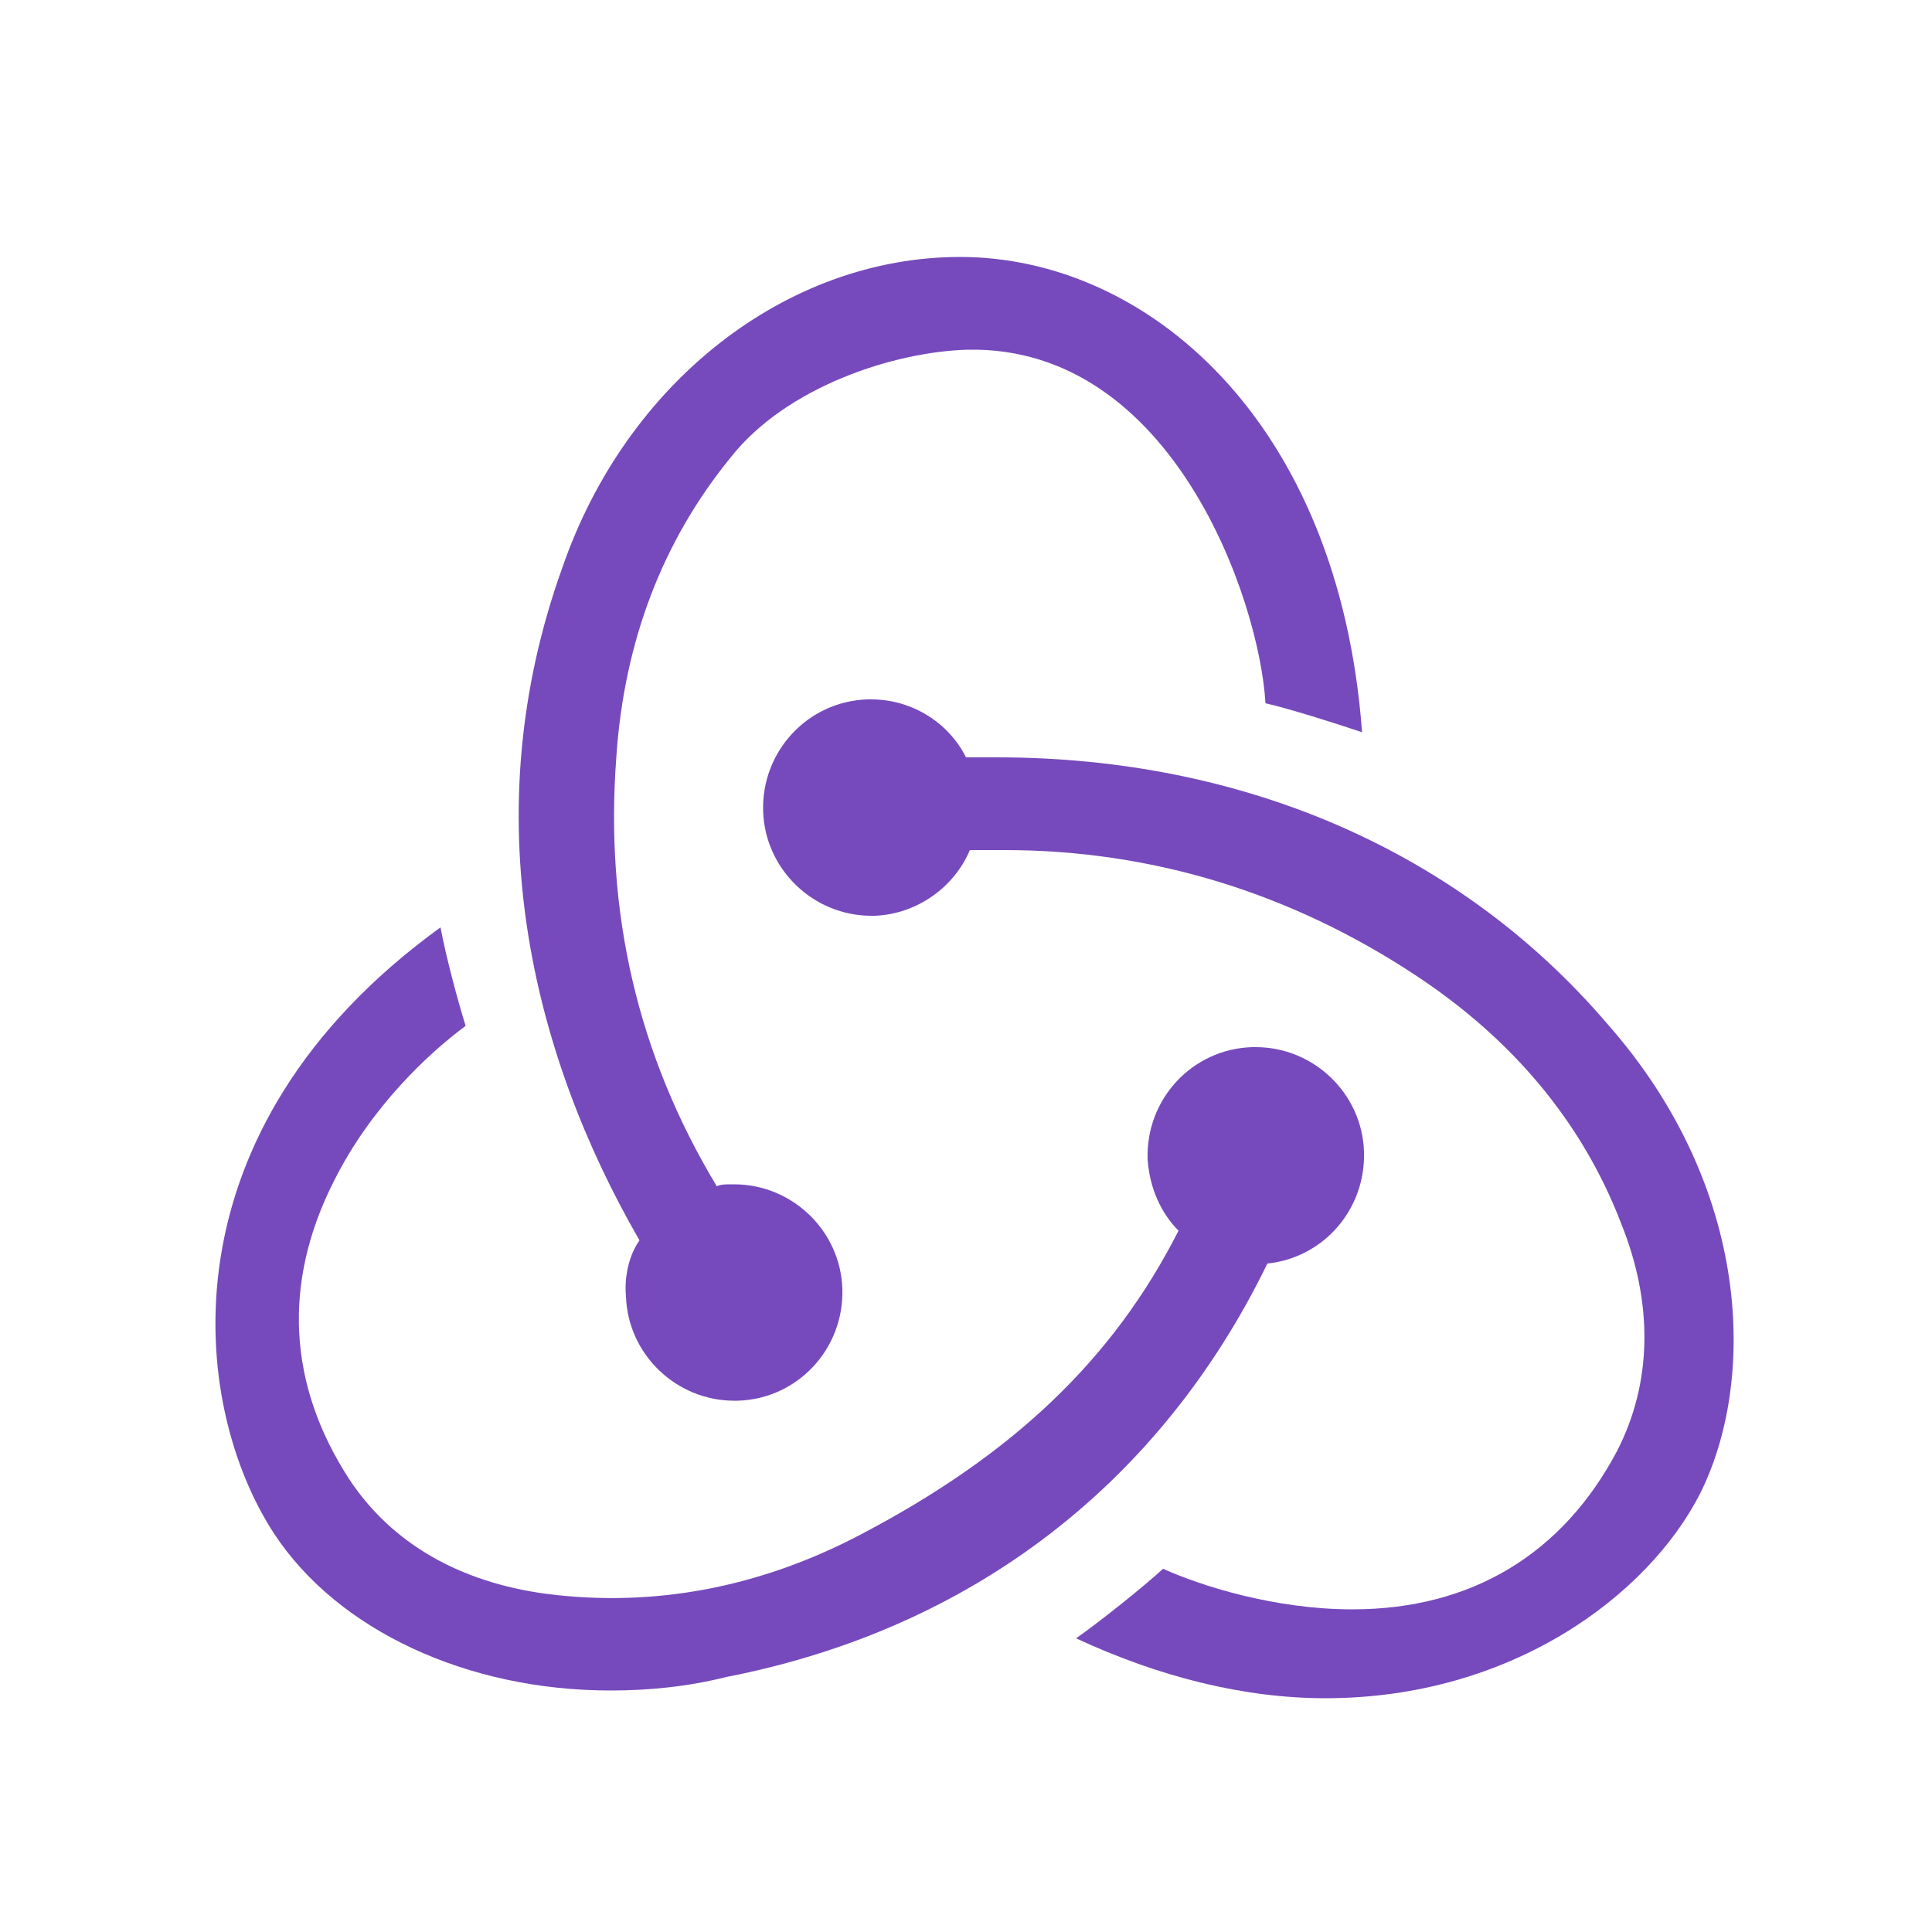
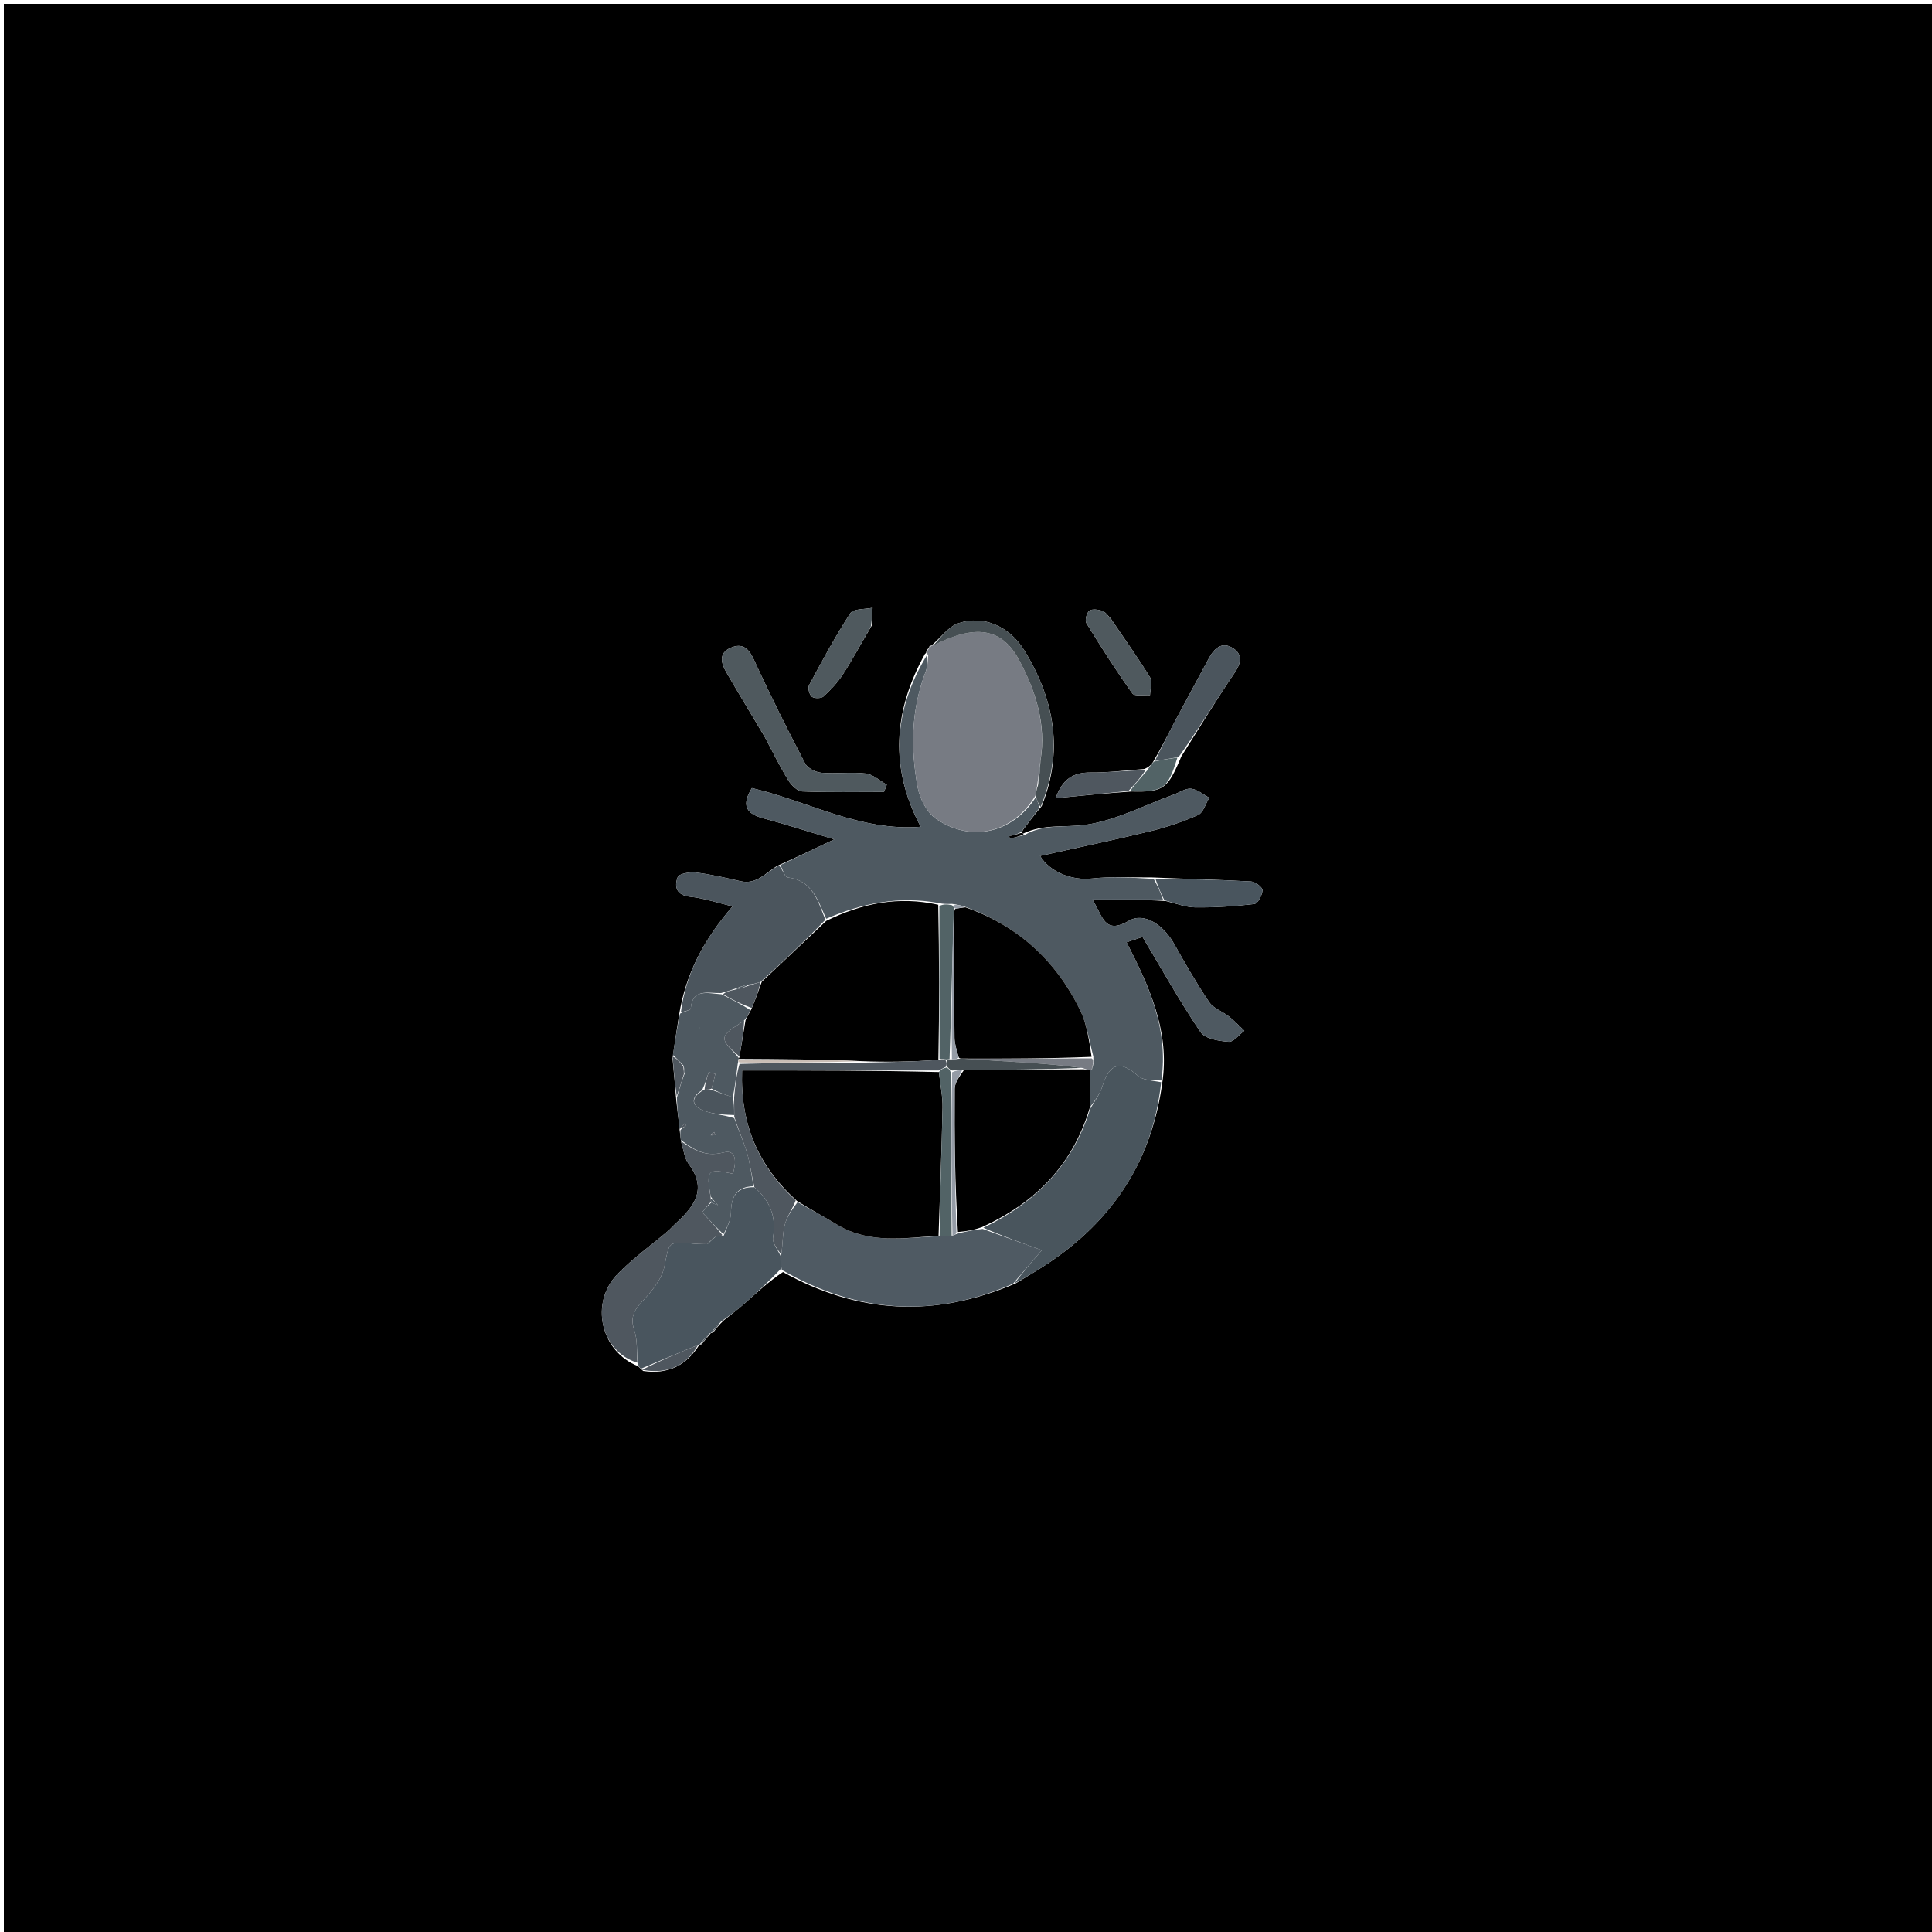
- <svg xmlns="http://www.w3.org/2000/svg" viewBox="0 0 100 100">
-   <g fill="#764ABC">
-     <path d="M65.6 65.4c2.9-.3 5.1-2.8 5-5.8-.1-3-2.6-5.4-5.6-5.4h-.2c-3.1.1-5.5 2.7-5.4 5.8.1 1.5.7 2.8 1.6 3.7-3.4 6.7-8.6 11.6-16.4 15.7-5.3 2.8-10.8 3.8-16.3 3.1-4.5-.6-8-2.6-10.2-5.9-3.2-4.9-3.5-10.2-.8-15.5 1.9-3.8 4.9-6.6 6.8-8-.4-1.3-1-3.5-1.3-5.1-14.5 10.5-13 24.7-8.6 31.4 3.3 5 10 8.1 17.4 8.1 2 0 4-.2 6-.7 12.8-2.5 22.5-10.1 28-21.4z" />
-     <path d="M83.2 53c-7.6-8.9-18.8-13.8-31.6-13.8H50c-.9-1.8-2.8-3-4.9-3h-.2c-3.1.1-5.5 2.7-5.4 5.8.1 3 2.6 5.4 5.6 5.4h.2c2.2-.1 4.1-1.5 4.9-3.4H52c7.6 0 14.8 2.2 21.3 6.5 5 3.3 8.6 7.6 10.6 12.8 1.7 4.2 1.6 8.3-.2 11.8-2.8 5.3-7.5 8.2-13.7 8.2-4 0-7.8-1.2-9.8-2.1-1.1 1-3.1 2.6-4.5 3.6 4.3 2 8.7 3.1 12.9 3.1 9.6 0 16.7-5.3 19.4-10.6 2.9-5.8 2.7-15.8-4.8-24.3z" />
-     <path d="M32.4 67.1c.1 3 2.6 5.4 5.6 5.4h.2c3.1-.1 5.5-2.7 5.4-5.8-.1-3-2.6-5.4-5.6-5.4h-.2c-.2 0-.5 0-.7.1-4.1-6.8-5.8-14.2-5.2-22.2.4-6 2.4-11.2 5.9-15.5 2.9-3.7 8.5-5.5 12.3-5.6 10.6-.2 15.1 13 15.4 18.3 1.3.3 3.5 1 5 1.5-1.2-16.2-11.2-24.6-20.8-24.6-9 0-17.3 6.5-20.6 16.1-4.6 12.8-1.6 25.1 4 34.8-.5.7-.8 1.8-.7 2.9z" />
-   </g>
+ <svg xmlns="http://www.w3.org/2000/svg" version="1.1" id="Layer_1" x="0px" y="0px" width="100%" viewBox="0 0 500 500" enable-background="new 0 0 500 500" xml:space="preserve">
+   <path fill="#000000" opacity="1" stroke="none" d=" M219,501   C146,501 73.5,501 1,501   C1,334.333 1,167.667 1,1   C167.667,1 334.333,1 501,1   C501,167.667 501,334.333 501,501   C407.167,501 313.333,501 219,501  M184.596,344.846   C185.311,343.874 186.025,342.903 187.377,341.648   C189.162,340.212 191.005,338.842 192.718,337.325   C195.855,334.545 198.916,331.679 202.633,329.201   C221.968,339.989 241.796,341.145 262.848,332.142   C264.807,330.951 266.777,329.776 268.725,328.566   C286.869,317.296 298.192,301.513 300.951,279.073   C302.474,266.234 297.286,255.046 291.55,243.859   C293.56,243.188 294.903,242.74 295.681,242.48   C300.731,250.912 305.373,259.241 310.697,267.108   C311.874,268.846 315.43,269.414 317.96,269.611   C319.235,269.71 320.669,267.769 322.031,266.751   C320.715,265.518 319.475,264.189 318.065,263.076   C316.4,261.762 314.052,260.997 312.942,259.357   C309.658,254.506 306.732,249.401 303.869,244.282   C301.14,239.405 296.112,236.002 292.197,238.279   C285.675,242.071 285.418,236.981 282.691,232.785   C289.443,232.785 295.216,232.785 301.701,233.19   C304.24,233.768 306.773,234.801 309.318,234.828   C314.415,234.884 319.538,234.563 324.599,233.962   C325.503,233.854 326.681,231.667 326.73,230.402   C326.759,229.649 324.866,228.188 323.777,228.127   C315.523,227.667 307.254,227.474 298.061,227.082   C292.915,227.137 287.725,226.794 282.636,227.358   C277.305,227.949 271.707,225.661 269.157,221.515   C278.384,219.468 287.957,217.481 297.453,215.176   C301.751,214.133 306.014,212.722 310.044,210.922   C311.409,210.312 312.012,207.994 312.963,206.456   C311.398,205.626 309.887,204.291 308.253,204.119   C306.803,203.966 305.222,205.116 303.691,205.671   C296.107,208.416 288.693,212.368 280.877,213.472   C275.602,214.216 270.073,213.164 264.71,215.766   C264.575,215.645 264.44,215.524 264.69,214.858   C266.138,212.928 267.586,210.999 269.607,208.588   C275.287,194.314 272.898,180.947 265.02,168.224   C261.283,162.186 254.648,159.11 248.094,161.273   C245.421,162.155 243.425,165.09 241.069,167.052   C241.069,167.052 241.084,167.116 240.629,167.117   C240.432,167.483 240.234,167.85 239.758,168.515   C239.657,168.847 239.777,169.044 239.4,169.2   C231.204,183.918 230.181,198.819 238.281,213.965   C222.694,215.235 209.162,207.352 194.585,203.951   C192.057,208.057 192.714,210.48 197.406,211.733   C203.583,213.384 209.672,215.365 215.906,217.236   C210.917,219.61 206.428,221.747 201.234,224.044   C198.214,225.81 195.841,229.021 191.625,228.054   C187.804,227.178 183.965,226.282 180.083,225.808   C178.516,225.617 175.719,226.113 175.384,227.008   C174.435,229.542 175.058,231.722 178.7,232.092   C182.122,232.439 185.462,233.596 189.575,234.572   C182.266,243.062 177.517,251.742 175.743,262.671   C175.206,266.114 174.668,269.556 174.046,273.896   C174.36,277.267 174.674,280.637 175.03,284.87   C175.302,287.299 175.574,289.729 175.902,292.036   C175.902,292.036 175.816,292.143 175.943,292.851   C176.011,293.566 176.079,294.281 176.316,295.707   C176.929,297.568 177.118,299.745 178.228,301.235   C183.255,307.98 179.43,312.468 174.644,316.838   C174.032,317.397 173.502,318.05 172.87,318.585   C168.507,322.286 163.798,325.646 159.823,329.724   C152.536,337.2 155.475,349.826 165.159,353.576   C165.364,353.842 165.614,354.055 166.446,354.808   C172.803,355.759 177.632,353.429 181.007,347.996   C181.007,347.996 181.013,348.019 181.618,347.879   C182.377,346.911 183.137,345.943 183.951,345.023   C183.951,345.023 183.999,344.968 184.596,344.846  M296.111,199.023   C291.501,199.352 286.889,199.972 282.283,199.926   C277.722,199.881 274.916,201.668 273.224,206.563   C279.828,205.915 285.92,205.317 292.872,204.84   C301.103,205.023 302.188,204.242 305.719,195.772   C310.291,188.537 314.712,181.2 319.515,174.122   C321.264,171.544 321.587,169.333 319.096,167.745   C316.227,165.916 314.216,167.81 312.822,170.412   C309.881,175.898 306.888,181.357 303.976,186.858   C302.213,190.19 300.563,193.581 298.365,197.266   C297.915,197.88 297.465,198.494 296.111,199.023  M197.892,190.677   C199.91,194.453 201.793,198.31 204.019,201.958   C204.791,203.224 206.379,204.774 207.649,204.824   C214.683,205.102 221.734,204.957 228.778,204.957   C229.02,204.332 229.262,203.706 229.503,203.081   C227.685,202.068 225.943,200.407 224.032,200.181   C220.259,199.734 216.373,200.312 212.574,199.989   C211.078,199.862 209.006,198.815 208.362,197.579   C203.748,188.732 199.274,179.802 195.115,170.733   C193.739,167.733 192.12,166.339 189.104,167.648   C185.914,169.032 186.624,171.625 187.941,173.914   C191.059,179.33 194.334,184.656 197.892,190.677  M225.576,161.954   C225.657,160.397 225.738,158.841 225.82,157.284   C223.848,157.716 220.861,157.487 220.075,158.692   C216.163,164.694 212.77,171.04 209.377,177.363   C209,178.066 209.463,179.805 210.118,180.311   C210.764,180.81 212.542,180.782 213.135,180.236   C215.009,178.514 216.806,176.6 218.182,174.469   C220.672,170.611 222.836,166.542 225.576,161.954  M287.481,160.106   C286.766,159.413 286.16,158.403 285.307,158.107   C284.251,157.74 282.645,157.51 281.915,158.063   C281.209,158.598 280.721,160.568 281.158,161.281   C284.948,167.45 288.85,173.562 293.054,179.452   C293.641,180.274 296.052,179.794 297.619,179.917   C297.671,178.381 298.34,176.468 297.671,175.373   C294.61,170.363 291.175,165.581 287.481,160.106  z" />
+   <path fill="#4E5961" opacity="1" stroke="none" d=" M300.99,232.785   C295.216,232.785 289.443,232.785 282.691,232.785   C285.418,236.981 285.675,242.071 292.197,238.279   C296.112,236.002 301.14,239.405 303.869,244.282   C306.732,249.401 309.658,254.506 312.942,259.357   C314.052,260.997 316.4,261.762 318.065,263.076   C319.475,264.189 320.715,265.518 322.031,266.751   C320.669,267.769 319.235,269.71 317.96,269.611   C315.43,269.414 311.874,268.846 310.697,267.108   C305.373,259.241 300.731,250.912 295.681,242.48   C294.903,242.74 293.56,243.188 291.55,243.859   C297.286,255.046 302.474,266.234 300.563,279.613   C298.26,279.612 295.859,279.619 294.517,278.43   C289.898,274.341 287.155,275.124 285.246,281.254   C284.611,283.295 283.186,285.089 282.061,286.579   C282.02,283.095 282.039,280.028 282.167,276.933   C282.274,276.904 282.467,277.014 282.577,276.843   C282.781,276.278 282.876,275.883 282.953,275.214   C282.948,274.571 282.961,274.204 282.961,273.442   C281.834,269.134 281.271,264.95 279.507,261.355   C273.244,248.585 263.406,239.572 249.592,234.625   C248.456,234.262 247.589,234.093 246.365,233.932   C245.061,233.963 244.112,233.988 242.869,233.691   C232.555,231.853 223.097,233.757 213.816,237.783   C211.592,232.879 210.176,227.788 203.828,227.084   C203.089,227.002 202.563,224.997 201.939,223.884   C206.428,221.747 210.917,219.61 215.906,217.236   C209.672,215.365 203.583,213.384 197.406,211.733   C192.714,210.48 192.057,208.057 194.585,203.951   C209.162,207.352 222.694,215.235 238.281,213.965   C230.181,198.819 231.204,183.918 239.864,169.583   C240.082,171.261 240.023,172.629 239.557,173.84   C235.798,183.628 235.615,193.731 237.502,203.812   C238.059,206.783 239.94,210.365 242.346,211.979   C251.627,218.205 262.166,215.452 268.109,206.246   C268.527,207.38 268.78,208.225 269.034,209.069   C267.586,210.999 266.138,212.928 264.274,215.333   C262.971,216.009 262.085,216.21 261.198,216.411   C261.245,216.622 261.293,216.834 261.341,217.046   C262.598,216.741 263.856,216.436 265.113,216.131   C270.073,213.164 275.602,214.216 280.877,213.472   C288.693,212.368 296.107,208.416 303.691,205.671   C305.222,205.116 306.803,203.966 308.253,204.119   C309.887,204.291 311.398,205.626 312.963,206.456   C312.012,207.994 311.409,210.312 310.044,210.922   C306.014,212.722 301.751,214.133 297.453,215.176   C287.957,217.481 278.384,219.468 269.157,221.515   C271.707,225.661 277.305,227.949 282.636,227.358   C287.725,226.794 292.915,227.137 298.583,227.467   C299.734,229.496 300.362,231.141 300.99,232.785  z" />
+   <path fill="#777B83" opacity="1" stroke="none" d=" M267.944,205.957   C262.166,215.452 251.627,218.205 242.346,211.979   C239.94,210.365 238.059,206.783 237.502,203.812   C235.615,193.731 235.798,183.628 239.557,173.84   C240.023,172.629 240.082,171.261 240.223,169.536   C239.777,169.044 239.657,168.847 240.191,168.12   C240.778,167.523 240.931,167.319 241.084,167.116   C241.084,167.116 241.069,167.052 241.457,167.053   C252.32,161.541 259.162,162.393 263.671,170.704   C268.052,178.779 270.842,187.481 269.19,197.345   C268.91,199.497 268.701,201.268 268.402,203.399   C268.19,204.492 268.067,205.225 267.944,205.957  z" />
+   <path fill="#4F5A63" opacity="1" stroke="none" d=" M262.139,332.247   C241.796,341.145 221.968,339.989 202.32,328.64   C202.003,327.052 201.998,326.025 202.195,324.724   C202.611,321.915 202.501,319.295 203.136,316.871   C203.683,314.783 205.079,312.918 206.41,311.106   C210.068,313.168 213.454,315.016 216.758,317.002   C225.048,321.982 234.022,320.375 243.168,319.902   C244.392,319.928 245.342,319.878 246.49,319.765   C247.074,319.546 247.46,319.39 248.231,319.135   C250.401,318.648 252.186,318.261 254.312,318.044   C259.688,320.007 264.722,321.801 269.632,323.549   C266.889,326.733 264.514,329.49 262.139,332.247  z" />
+   <path fill="#49555D" opacity="1" stroke="none" d=" M262.493,332.194   C264.514,329.49 266.889,326.733 269.632,323.549   C264.722,321.801 259.688,320.007 254.487,317.742   C268.007,311.237 277.646,301.487 282.121,286.997   C283.186,285.089 284.611,283.295 285.246,281.254   C287.155,275.124 289.898,274.341 294.517,278.43   C295.859,279.619 298.26,279.612 300.505,280.073   C298.192,301.513 286.869,317.296 268.725,328.566   C266.777,329.776 264.807,330.951 262.493,332.194  z" />
+   <path fill="#49555E" opacity="1" stroke="none" d=" M201.993,324.998   C201.998,326.025 202.003,327.052 202.009,328.465   C198.916,331.679 195.855,334.545 192.718,337.325   C191.005,338.842 189.162,340.212 186.767,341.9   C185.438,343.09 184.718,344.029 183.999,344.968   C183.999,344.968 183.951,345.023 183.624,345.106   C182.536,346.132 181.775,347.075 181.013,348.019   C181.013,348.019 181.007,347.996 180.649,348.072   C175.497,350.17 170.704,352.192 165.91,354.214   C165.614,354.055 165.364,353.842 165.064,352.899   C164.743,349.582 165.002,346.777 164.172,344.343   C163.077,341.132 163.945,339.232 166.153,336.87   C168.587,334.266 171.264,331.111 171.94,327.808   C173.261,321.351 172.715,321.249 179.51,321.863   C180.669,321.968 181.839,321.952 183.251,321.846   C183.996,321.134 184.494,320.568 185.327,320   C186.109,319.997 186.556,319.994 187.277,319.808   C188.124,317.69 189.149,315.762 189.174,313.82   C189.227,309.729 190.541,307.13 195.232,307.245   C199.449,310.871 200.9,315.023 200.061,320.265   C199.831,321.703 201.303,323.413 201.993,324.998  z" />
+   <path fill="#4B555D" opacity="1" stroke="none" d=" M201.586,223.964   C202.563,224.997 203.089,227.002 203.828,227.084   C210.176,227.788 211.592,232.879 213.605,238.046   C208.126,243.747 202.641,248.9 196.833,254.126   C195.671,254.469 194.832,254.74 193.834,254.782   C192.451,255.037 191.227,255.52 189.689,256.057   C188.582,256.409 187.791,256.708 186.598,257.005   C183.04,257.063 179.193,255.775 178.754,261.043   C178.721,261.434 177.091,261.692 176.204,262.011   C177.517,251.742 182.266,243.062 189.575,234.572   C185.462,233.596 182.122,232.439 178.7,232.092   C175.058,231.722 174.435,229.542 175.384,227.008   C175.719,226.113 178.516,225.617 180.083,225.808   C183.965,226.282 187.804,227.178 191.625,228.054   C195.841,229.021 198.214,225.81 201.586,223.964  z" />
+   <path fill="#4E5961" opacity="1" stroke="none" d=" M175.974,262.341   C177.091,261.692 178.721,261.434 178.754,261.043   C179.193,255.775 183.04,257.063 186.743,257.319   C189.614,258.784 191.938,259.935 194.18,261.4   C193.715,262.474 193.333,263.234 192.59,264.087   C190.54,265.643 187.689,266.97 187.499,268.607   C187.317,270.167 189.912,272.049 191.281,273.918   C191.276,274.047 191.018,274.036 191.023,274.268   C191.027,274.5 191.1,274.958 190.929,275.322   C190.505,278.457 190.251,281.228 189.639,283.953   C187.522,283.27 185.762,282.633 184.166,281.727   C184.593,280.278 184.855,279.098 185.118,277.919   C184.549,277.77 183.98,277.621 183.411,277.473   C182.94,278.98 182.47,280.488 181.705,282.124   C178.373,284.239 179.3,286.288 181.872,287.34   C184.386,288.367 187.273,288.481 190.027,289.381   C191.183,292.677 192.509,295.529 193.376,298.515   C194.174,301.267 194.479,304.162 195.001,306.994   C190.541,307.13 189.227,309.729 189.174,313.82   C189.149,315.762 188.124,317.69 187.227,319.45   C185.335,317.602 183.768,315.929 181.716,313.738   C182.264,313.079 183.13,312.038 184.119,311.195   C184.763,311.556 185.284,311.718 185.805,311.88   C185.204,311.251 184.603,310.621 183.916,309.626   C182.69,302.737 183.087,302.342 189.659,303.77   C190.518,301.069 190.792,297.35 187.239,298.264   C182.317,299.53 179.436,297.401 176.147,294.996   C176.079,294.281 176.011,293.566 176.112,292.439   C176.726,291.795 177.172,291.563 177.617,291.331   C177.471,291.138 177.326,290.945 177.181,290.752   C176.736,291.221 176.291,291.69 175.846,292.159   C175.574,289.729 175.302,287.299 175.162,284.12   C175.86,281.578 176.425,279.786 177.16,277.888   C177.22,277.186 177.111,276.589 176.851,275.729   C175.843,274.643 174.986,273.821 174.13,272.998   C174.668,269.556 175.206,266.114 175.974,262.341  M183.943,293.821   C184.321,293.811 184.699,293.801 185.077,293.791   C185.008,293.518 184.94,293.244 184.871,292.971   C184.535,293.145 184.199,293.319 183.943,293.821  M180.973,265.883   C180.973,265.883 181.008,266.122 181.008,266.122   C181.008,266.122 181.071,265.891 180.973,265.883  z" />
+   <path fill="#4F575F" opacity="1" stroke="none" d=" M176.231,295.351   C179.436,297.401 182.317,299.53 187.239,298.264   C190.792,297.35 190.518,301.069 189.659,303.77   C183.087,302.342 182.69,302.737 183.914,309.877   C183.997,310.662 183.996,310.829 183.995,310.996   C183.13,312.038 182.264,313.079 181.716,313.738   C183.768,315.929 185.335,317.602 186.953,319.634   C186.556,319.994 186.109,319.997 185.081,320.147   C184.001,320.861 183.503,321.426 183.004,321.992   C181.839,321.952 180.669,321.968 179.51,321.863   C172.715,321.249 173.261,321.351 171.94,327.808   C171.264,331.111 168.587,334.266 166.153,336.87   C163.945,339.232 163.077,341.132 164.172,344.343   C165.002,346.777 164.743,349.582 164.962,352.674   C155.475,349.826 152.536,337.2 159.823,329.724   C163.798,325.646 168.507,322.286 172.87,318.585   C173.502,318.05 174.032,317.397 174.644,316.838   C179.43,312.468 183.255,307.98 178.228,301.235   C177.118,299.745 176.929,297.568 176.231,295.351  z" />
+   <path fill="#4F595E" opacity="1" stroke="none" d=" M197.719,190.348   C194.334,184.656 191.059,179.33 187.941,173.914   C186.624,171.625 185.914,169.032 189.104,167.648   C192.12,166.339 193.739,167.733 195.115,170.733   C199.274,179.802 203.748,188.732 208.362,197.579   C209.006,198.815 211.078,199.862 212.574,199.989   C216.373,200.312 220.259,199.734 224.032,200.181   C225.943,200.407 227.685,202.068 229.503,203.081   C229.262,203.706 229.02,204.332 228.778,204.957   C221.734,204.957 214.683,205.102 207.649,204.824   C206.379,204.774 204.791,203.224 204.019,201.958   C201.793,198.31 199.91,194.453 197.719,190.348  z" />
+   <path fill="#4B555D" opacity="1" stroke="none" d=" M298.862,196.945   C300.563,193.581 302.213,190.19 303.976,186.858   C306.888,181.357 309.881,175.898 312.822,170.412   C314.216,167.81 316.227,165.916 319.096,167.745   C321.587,169.333 321.264,171.544 319.515,174.122   C314.712,181.2 310.291,188.537 305.013,195.933   C302.493,196.377 300.677,196.661 298.862,196.945  z" />
+   <path fill="#49555E" opacity="1" stroke="none" d=" M301.346,232.988   C300.362,231.141 299.734,229.496 299.047,227.525   C307.254,227.474 315.523,227.667 323.777,228.127   C324.866,228.188 326.759,229.649 326.73,230.402   C326.681,231.667 325.503,233.854 324.599,233.962   C319.538,234.563 314.415,234.884 309.318,234.828   C306.773,234.801 304.24,233.768 301.346,232.988  z" />
+   <path fill="#464F53" opacity="1" stroke="none" d=" M268.109,206.246   C268.067,205.225 268.19,204.492 268.633,203.213   C269.056,200.765 269.159,198.865 269.261,196.964   C270.842,187.481 268.052,178.779 263.671,170.704   C259.162,162.393 252.32,161.541 241.484,167.073   C243.425,165.09 245.421,162.155 248.094,161.273   C254.648,159.11 261.283,162.186 265.02,168.224   C272.898,180.947 275.287,194.314 269.321,208.829   C268.78,208.225 268.527,207.38 268.109,206.246  z" />
+   <path fill="#4F595E" opacity="1" stroke="none" d=" M225.356,162.258   C222.836,166.542 220.672,170.611 218.182,174.469   C216.806,176.6 215.009,178.514 213.135,180.236   C212.542,180.782 210.764,180.81 210.118,180.311   C209.463,179.805 209,178.066 209.377,177.363   C212.77,171.04 216.163,164.694 220.075,158.692   C220.861,157.487 223.848,157.716 225.82,157.284   C225.738,158.841 225.657,160.397 225.356,162.258  z" />
+   <path fill="#4F595E" opacity="1" stroke="none" d=" M287.678,160.412   C291.175,165.581 294.61,170.363 297.671,175.373   C298.34,176.468 297.671,178.381 297.619,179.917   C296.052,179.794 293.641,180.274 293.054,179.452   C288.85,173.562 284.948,167.45 281.158,161.281   C280.721,160.568 281.209,158.598 281.915,158.063   C282.645,157.51 284.251,157.74 285.307,158.107   C286.16,158.403 286.766,159.413 287.678,160.412  z" />
+   <path fill="#4F575F" opacity="1" stroke="none" d=" M292.012,204.719   C285.92,205.317 279.828,205.915 273.224,206.563   C274.916,201.668 277.722,199.881 282.283,199.926   C286.889,199.972 291.501,199.352 296.419,199.36   C295.155,201.37 293.584,203.045 292.012,204.719  z" />
+   <path fill="#526366" opacity="1" stroke="none" d=" M292.442,204.78   C293.584,203.045 295.155,201.37 296.871,199.402   C297.465,198.494 297.915,197.88 298.613,197.106   C300.677,196.661 302.493,196.377 304.702,196.068   C302.188,204.242 301.103,205.023 292.442,204.78  z" />
+   <path fill="#4F575F" opacity="1" stroke="none" d=" M166.178,354.511   C170.704,352.192 175.497,350.17 180.658,348.083   C177.632,353.429 172.803,355.759 166.178,354.511  z" />
+   <path fill="#4F575F" opacity="1" stroke="none" d=" M176.991,277.994   C176.425,279.786 175.86,281.578 175.142,283.689   C174.674,280.637 174.36,277.267 174.088,273.447   C174.986,273.821 175.843,274.643 176.849,276.063   C176.996,277.105 176.994,277.55 176.991,277.994  z" />
+   <path fill="#4F575F" opacity="1" stroke="none" d=" M181.315,347.949   C181.775,347.075 182.536,346.132 183.597,345.082   C183.137,345.943 182.377,346.911 181.315,347.949  z" />
+   <path fill="#4F575F" opacity="1" stroke="none" d=" M184.297,344.907   C184.718,344.029 185.438,343.09 186.449,342.041   C186.025,342.903 185.311,343.874 184.297,344.907  z" />
+   <path fill="#464F53" opacity="1" stroke="none" d=" M240.857,167.117   C240.931,167.319 240.778,167.523 240.331,167.971   C240.234,167.85 240.432,167.483 240.857,167.117  z" />
+   <path fill="#000000" opacity="1" stroke="none" d=" M192.951,263.994   C193.333,263.234 193.715,262.474 194.449,261.176   C195.586,258.444 196.371,256.249 197.156,254.054   C202.641,248.9 208.126,243.747 213.822,238.33   C223.097,233.757 232.555,231.853 242.815,234.155   C243.086,247.959 243.116,260.979 242.85,274.315   C235.995,274.764 229.436,274.895 222.727,274.616   C212.057,274.15 201.538,274.093 191.018,274.036   C191.018,274.036 191.276,274.047 191.364,273.558   C191.952,270.044 192.452,267.019 192.951,263.994  z" />
+   <path fill="#000000" opacity="1" stroke="none" d=" M282.061,286.579   C277.646,301.487 268.007,311.237 254.146,317.572   C252.186,318.261 250.401,318.648 247.909,318.835   C247.129,306.345 246.983,294.055 247.073,281.766   C247.085,280.172 248.313,278.587 249.446,276.955   C259.997,276.841 270.079,276.769 280.479,276.734   C281.218,276.834 281.638,276.898 282.059,276.962   C282.039,280.028 282.02,283.095 282.061,286.579  z" />
+   <path fill="#000000" opacity="1" stroke="none" d=" M249.862,234.819   C263.406,239.572 273.244,248.585 279.507,261.355   C281.271,264.95 281.834,269.134 282.498,273.504   C271.031,273.977 260.016,273.992 248.837,273.951   C248.675,273.896 248.342,273.98 248.099,273.618   C247.566,271.692 247.04,270.129 247.024,268.562   C246.915,257.741 246.914,246.919 246.968,235.901   C247.058,235.704 247.031,235.271 247.375,235.167   C248.433,234.982 249.148,234.901 249.862,234.819  z" />
+   <path fill="#526366" opacity="1" stroke="none" d=" M247.031,235.271   C247.031,235.271 247.058,235.704 246.846,236.283   C246.407,249.251 246.18,261.64 245.744,274.072   C245.536,274.117 245.117,274.199 244.788,274.166   C244.022,274.088 243.584,274.043 243.147,273.998   C243.116,260.979 243.086,247.959 243.109,234.476   C244.112,233.988 245.061,233.963 246.406,234.277   C246.879,234.834 246.955,235.053 247.031,235.271  z" />
+   <path fill="#777B83" opacity="1" stroke="none" d=" M249,274.007   C260.016,273.992 271.031,273.977 282.511,273.899   C282.961,274.204 282.948,274.571 282.795,275.585   C282.592,276.493 282.53,276.754 282.467,277.014   C282.467,277.014 282.274,276.904 282.167,276.933   C281.638,276.898 281.218,276.834 280.261,276.416   C275.183,275.717 270.643,275.336 266.098,275.035   C260.401,274.658 254.699,274.347 249,274.007  z" />
+   <path fill="#000000" opacity="1" stroke="none" d=" M264.911,215.949   C263.856,216.436 262.598,216.741 261.341,217.046   C261.293,216.834 261.245,216.622 261.198,216.411   C262.085,216.21 262.971,216.009 264.082,215.605   C264.44,215.524 264.575,215.645 264.911,215.949  z" />
+   <path fill="#959CA6" opacity="1" stroke="none" d=" M247.375,235.167   C246.955,235.053 246.879,234.834 246.762,234.27   C247.589,234.093 248.456,234.262 249.592,234.625   C249.148,234.901 248.433,234.982 247.375,235.167  z" />
+   <path fill="#464F53" opacity="1" stroke="none" d=" M282.577,276.843   C282.53,276.754 282.592,276.493 282.813,275.86   C282.876,275.883 282.781,276.278 282.577,276.843  z" />
+   <path fill="#4E5961" opacity="1" stroke="none" d=" M269.19,197.345   C269.159,198.865 269.056,200.765 268.723,202.852   C268.701,201.268 268.91,199.497 269.19,197.345  z" />
+   <path fill="#000000" opacity="1" stroke="none" d=" M242.894,319.825   C234.022,320.375 225.048,321.982 216.758,317.002   C213.454,315.016 210.068,313.168 206.249,310.809   C196.163,301.683 191.565,290.925 192.049,277.022   C209.202,277.022 226.082,277.022 242.987,277.446   C243.337,280.784 243.986,283.703 243.928,286.609   C243.707,297.684 243.258,308.753 242.894,319.825  z" />
+   <path fill="#4F575F" opacity="1" stroke="none" d=" M242.961,277.022   C226.082,277.022 209.202,277.022 192.049,277.022   C191.565,290.925 196.163,301.683 205.939,310.657   C205.079,312.918 203.683,314.783 203.136,316.871   C202.501,319.295 202.611,321.915 202.195,324.724   C201.303,323.413 199.831,321.703 200.061,320.265   C200.9,315.023 199.449,310.871 195.232,307.245   C194.479,304.162 194.174,301.267 193.376,298.515   C192.509,295.529 191.183,292.677 190.028,288.965   C189.998,286.775 189.998,285.387 189.997,283.999   C190.251,281.228 190.505,278.457 191.391,275.341   C202.309,275.006 212.593,275.016 222.878,275.025   C229.436,274.895 235.995,274.764 242.85,274.315   C243.584,274.043 244.022,274.088 244.768,274.456   C245.063,275.17 245.049,275.561 244.775,276.086   C243.998,276.487 243.479,276.754 242.961,277.022  z" />
+   <path fill="#526366" opacity="1" stroke="none" d=" M242.987,277.446   C243.479,276.754 243.998,276.487 244.944,276.272   C245.591,276.577 245.811,276.829 246.039,277.546   C246.129,291.949 246.21,305.889 246.291,319.828   C245.342,319.878 244.392,319.928 243.168,319.902   C243.258,308.753 243.707,297.684 243.928,286.609   C243.986,283.703 243.337,280.784 242.987,277.446  z" />
+   <path fill="#959CA6" opacity="1" stroke="none" d=" M246.49,319.765   C246.21,305.889 246.129,291.949 246.405,277.501   C247.501,276.995 248.239,276.996 248.977,276.998   C248.313,278.587 247.085,280.172 247.073,281.766   C246.983,294.055 247.129,306.345 247.523,318.935   C247.46,319.39 247.074,319.546 246.49,319.765  z" />
+   <path fill="#4E5961" opacity="1" stroke="none" d=" M183.251,321.846   C183.503,321.426 184.001,320.861 184.746,320.148   C184.494,320.568 183.996,321.134 183.251,321.846  z" />
+   <path fill="#4F575F" opacity="1" stroke="none" d=" M196.833,254.126   C196.371,256.249 195.586,258.444 194.531,260.862   C191.938,259.935 189.614,258.784 187.145,257.32   C187.791,256.708 188.582,256.409 189.96,256.18   C191.695,255.837 192.844,255.424 193.993,255.011   C194.832,254.74 195.671,254.469 196.833,254.126  z" />
+   <path fill="#4E5961" opacity="1" stroke="none" d=" M193.834,254.782   C192.844,255.424 191.695,255.837 190.275,256.127   C191.227,255.52 192.451,255.037 193.834,254.782  z" />
+   <path fill="#4B555D" opacity="1" stroke="none" d=" M189.639,283.953   C189.998,285.387 189.998,286.775 189.998,288.58   C187.273,288.481 184.386,288.367 181.872,287.34   C179.3,286.288 178.373,284.239 182.039,282.125   C183.112,281.997 183.557,281.997 184.002,281.997   C185.762,282.633 187.522,283.27 189.639,283.953  z" />
+   <path fill="#4F575F" opacity="1" stroke="none" d=" M192.59,264.087   C192.452,267.019 191.952,270.044 191.369,273.429   C189.912,272.049 187.317,270.167 187.499,268.607   C187.689,266.97 190.54,265.643 192.59,264.087  z" />
+   <path fill="#C9BDB5" opacity="1" stroke="none" d=" M222.727,274.616   C212.593,275.016 202.309,275.006 191.562,274.977   C191.1,274.958 191.027,274.5 191.023,274.268   C201.538,274.093 212.057,274.15 222.727,274.616  z" />
+   <path fill="#4F575F" opacity="1" stroke="none" d=" M184.166,281.727   C183.557,281.997 183.112,281.997 182.333,281.996   C182.47,280.488 182.94,278.98 183.411,277.473   C183.98,277.621 184.549,277.77 185.118,277.919   C184.855,279.098 184.593,280.278 184.166,281.727  z" />
+   <path fill="#4F575F" opacity="1" stroke="none" d=" M183.903,293.657   C184.199,293.319 184.535,293.145 184.871,292.971   C184.94,293.244 185.008,293.518 185.077,293.791   C184.699,293.801 184.321,293.811 183.903,293.657  z" />
+   <path fill="#49555E" opacity="1" stroke="none" d=" M184.119,311.195   C183.996,310.829 183.997,310.662 184,310.243   C184.603,310.621 185.204,311.251 185.805,311.88   C185.284,311.718 184.763,311.556 184.119,311.195  z" />
+   <path fill="#4F575F" opacity="1" stroke="none" d=" M175.874,292.098   C176.291,291.69 176.736,291.221 177.181,290.752   C177.326,290.945 177.471,291.138 177.617,291.331   C177.172,291.563 176.726,291.795 176.048,292.085   C175.816,292.143 175.902,292.036 175.874,292.098  z" />
+   <path fill="#4B555D" opacity="1" stroke="none" d=" M177.16,277.888   C176.994,277.55 176.996,277.105 177.001,276.327   C177.111,276.589 177.22,277.186 177.16,277.888  z" />
+   <path fill="#4B555D" opacity="1" stroke="none" d=" M181.022,265.887   C181.071,265.891 181.008,266.122 181.008,266.122   C181.008,266.122 180.973,265.883 181.022,265.887  z" />
+   <path fill="#464F53" opacity="1" stroke="none" d=" M249.446,276.955   C248.239,276.996 247.501,276.995 246.396,277.038   C245.811,276.829 245.591,276.577 245.203,276.138   C245.049,275.561 245.063,275.17 245.097,274.489   C245.117,274.199 245.536,274.117 246.143,274.172   C247.281,274.145 247.812,274.062 248.342,273.98   C248.342,273.98 248.675,273.896 248.837,273.951   C254.699,274.347 260.401,274.658 266.098,275.035   C270.643,275.336 275.183,275.717 279.943,276.38   C270.079,276.769 259.997,276.841 249.446,276.955  z" />
+   <path fill="#959CA6" opacity="1" stroke="none" d=" M248.099,273.618   C247.812,274.062 247.281,274.145 246.352,274.128   C246.18,261.64 246.407,249.251 246.755,236.48   C246.914,246.919 246.915,257.741 247.024,268.562   C247.04,270.129 247.566,271.692 248.099,273.618  z" />
</svg>
